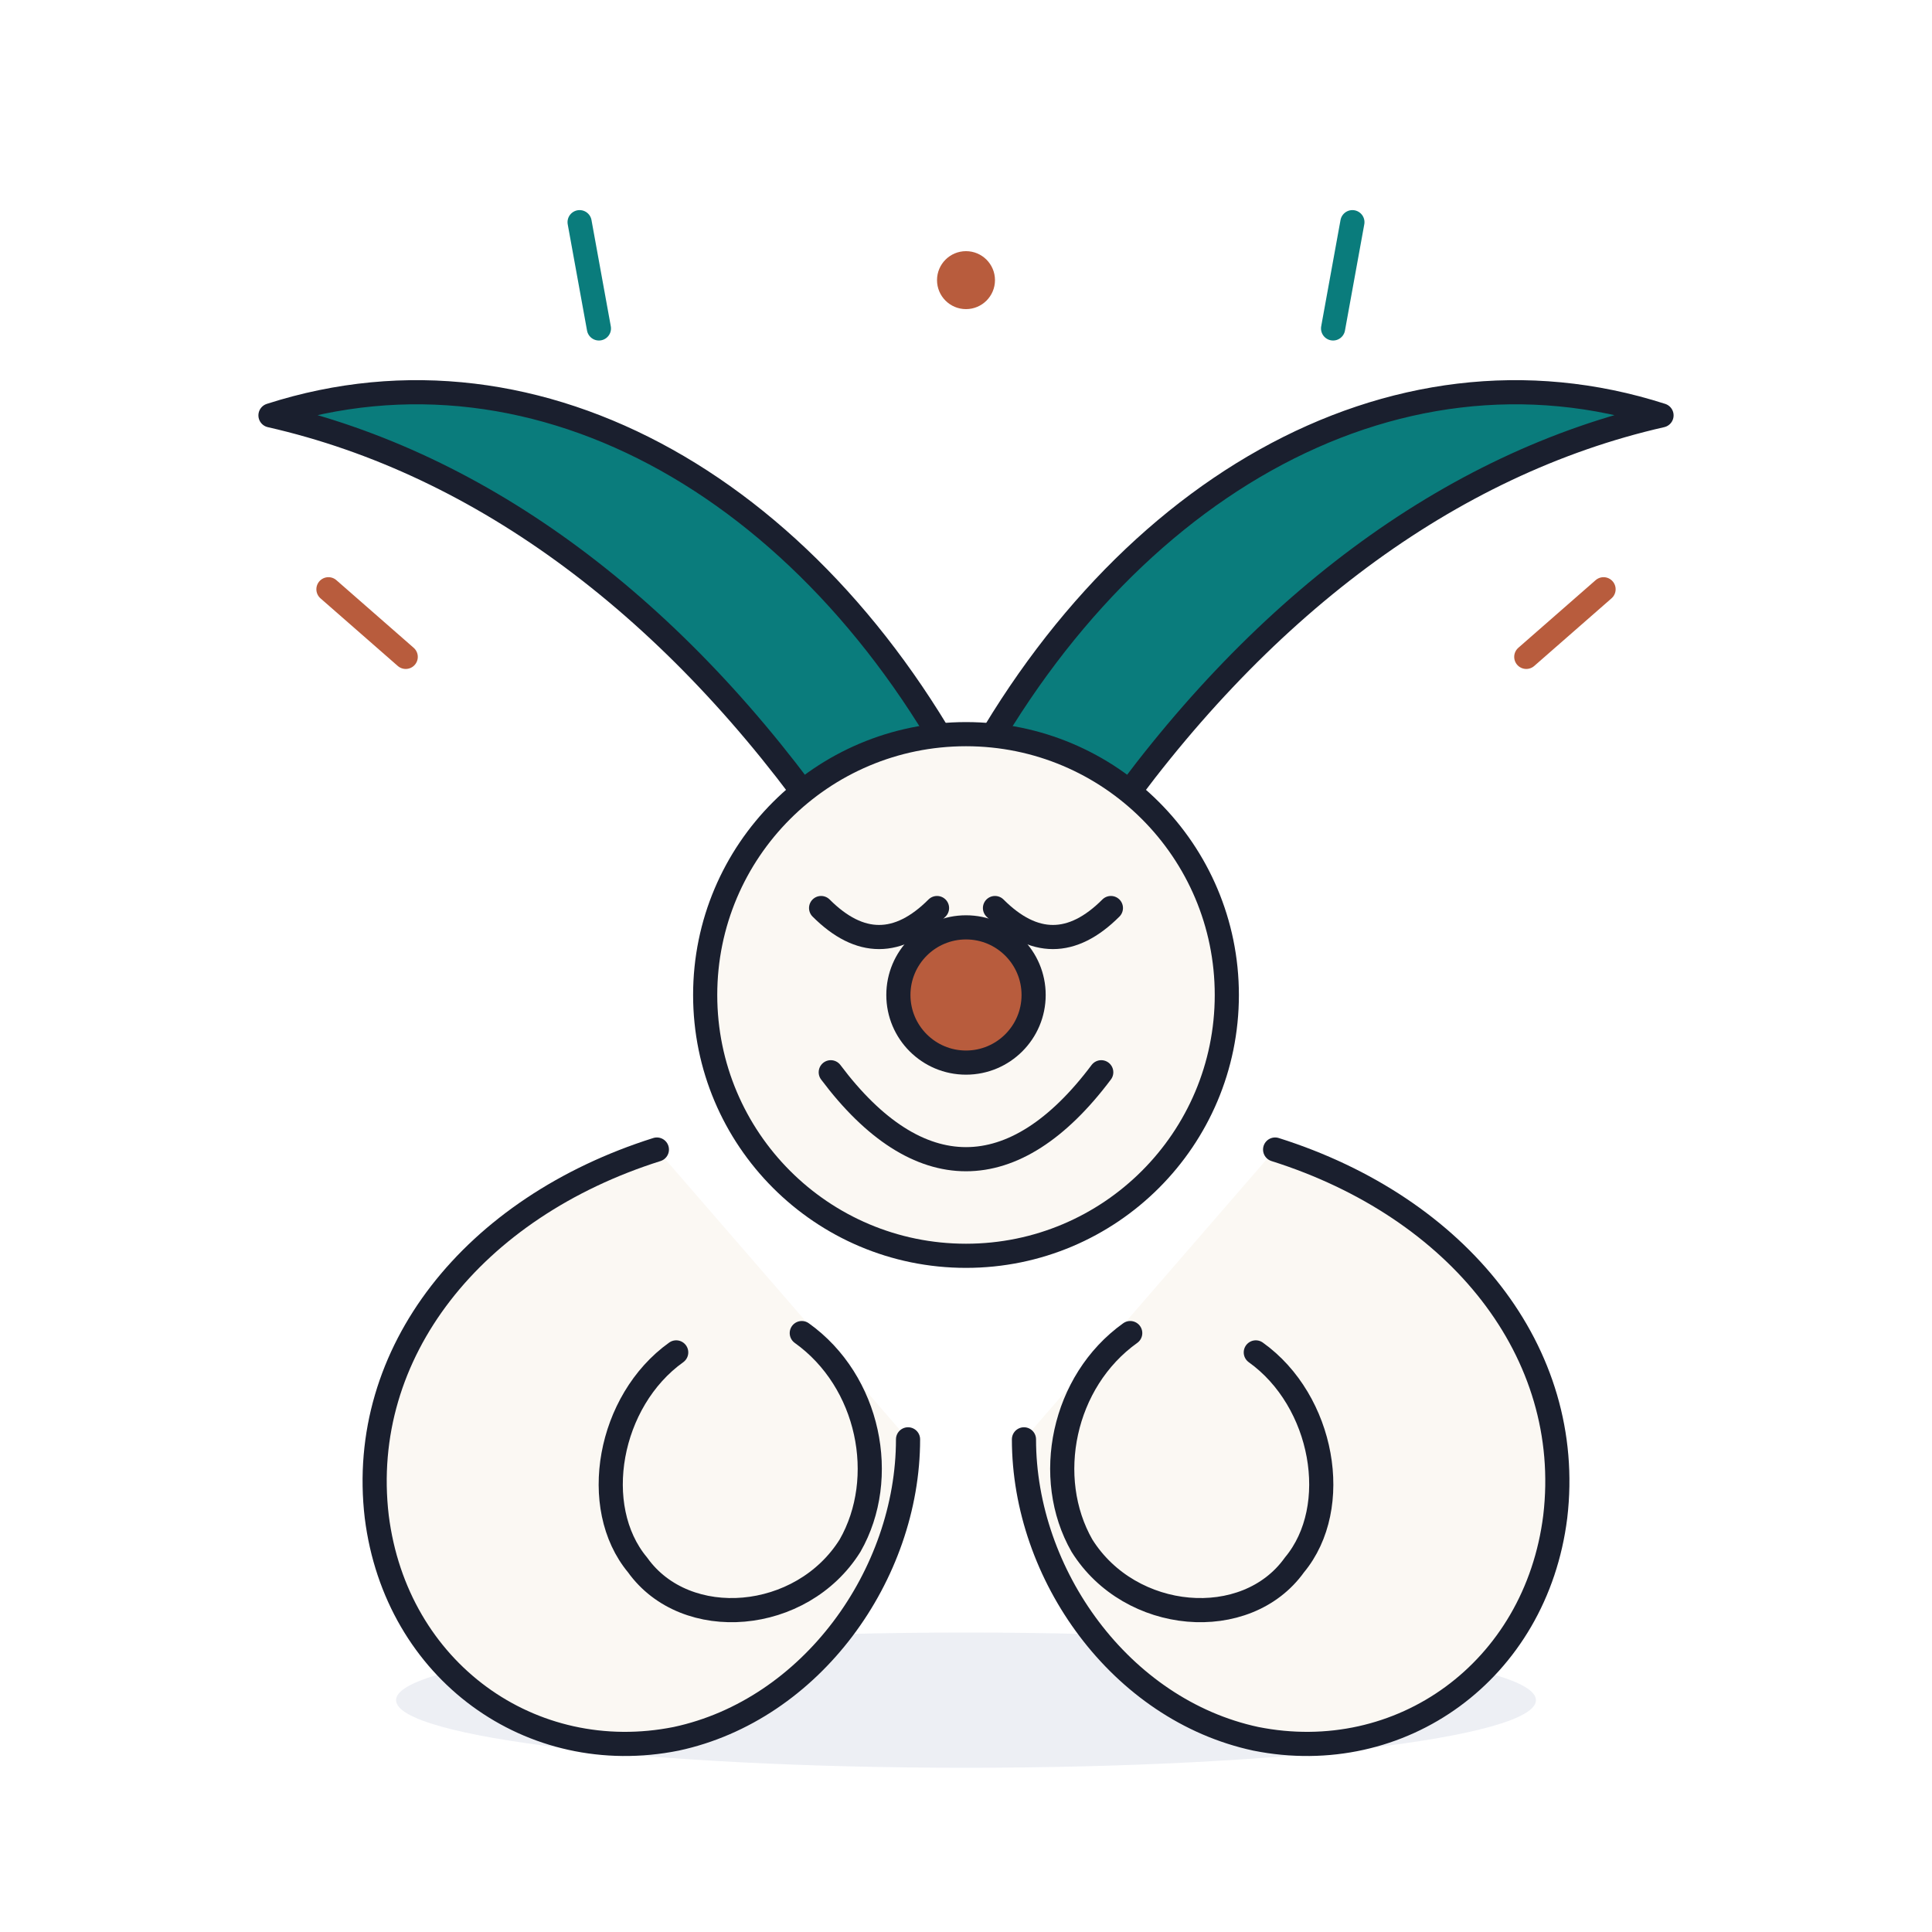
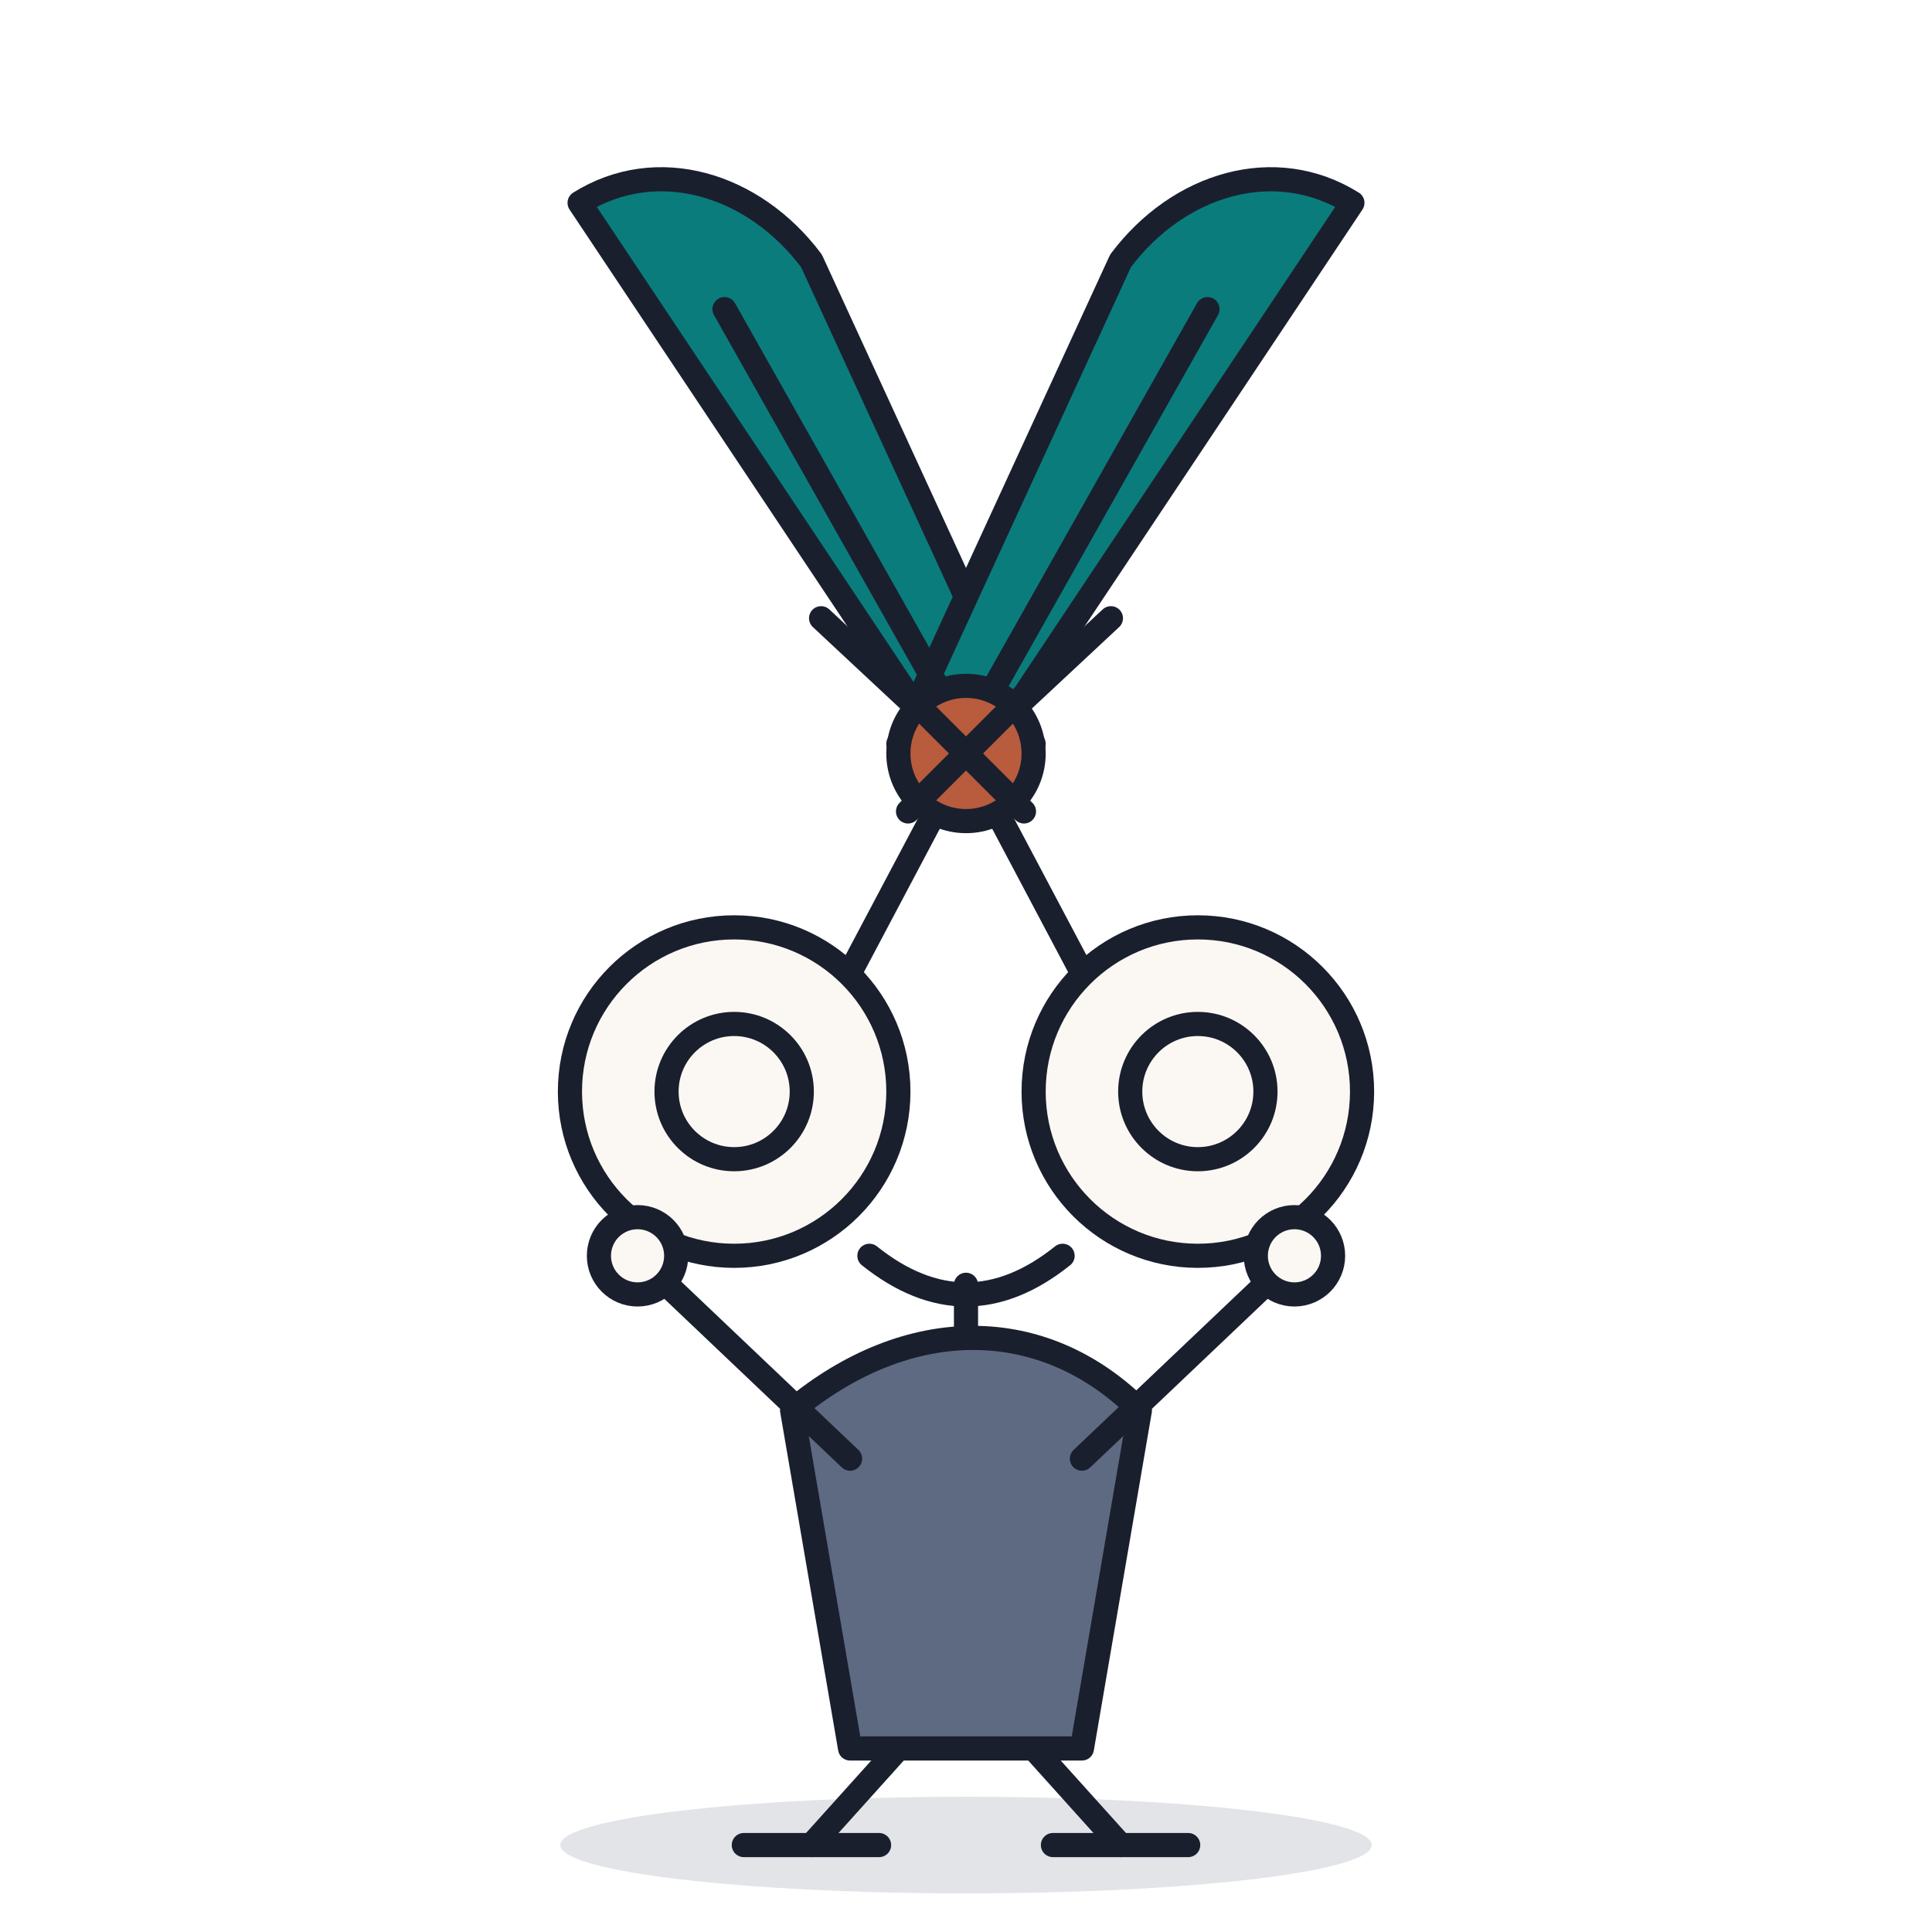
<svg xmlns="http://www.w3.org/2000/svg" width="200" height="200" viewBox="0 0 200 200" role="img" aria-labelledby="title desc">
+   <defs>
+     <g id="front-scissors-head" fill="none" stroke="#1a1f2e" stroke-width="2.5" stroke-linecap="round" stroke-linejoin="round">
+       <path d="M98 78 60 21c8-5 18-2 24 6l23 50Z" fill="#0a7c7c" />
+       <path d="M102 78 140 21c-8-5-18-2-24 6L93 77Z" fill="#0a7c7c" />
+       <path d="M97 71 75 32" />
+       <path d="M103 71 125 32" />
+       <path d="M85 64 100 78 118 112" />
+       <path d="M115 64 100 78 82 112" />
+       <circle cx="100" cy="78" r="7" fill="#b85c3d" />
+       <path d="M94 72 106 84" />
+       <path d="M106 72 94 84" />
+       <circle cx="76" cy="113" r="17" fill="#fbf8f3" />
+       <circle cx="124" cy="113" r="17" fill="#fbf8f3" />
+       <circle cx="76" cy="113" r="7" />
+       <circle cx="124" cy="113" r="7" />
+     </g>
+   </defs>
  <g fill="none" stroke="#1a1f2e" stroke-width="2.5" stroke-linecap="round" stroke-linejoin="round">
-     <ellipse cx="100" cy="176" rx="59" ry="7" fill="#e5e8f0" stroke="none" opacity=".7" />
-     <path d="M86 86C70 63 50 48 28 43c28-9 57 8 73 40" fill="#0a7c7c" />
-     <path d="M114 86c16-23 36-38 58-43-28-9-57 8-73 40" fill="#0a7c7c" />
-     <path d="M68 119c-19 6-31 21-29 38 2 16 16 26 31 23 14-3 24-17 24-31" fill="#fbf8f3" />
-     <path d="M132 119c19 6 31 21 29 38-2 16-16 26-31 23-14-3-24-17-24-31" fill="#fbf8f3" />
-     <path d="M70 140c-7 5-9 16-4 22 5 7 17 6 22-2 4-7 2-17-5-22" fill="none" />
-     <path d="M130 140c7 5 9 16 4 22-5 7-17 6-22-2-4-7-2-17 5-22" fill="none" />
-     <path d="M82 90c8 7 28 7 36 0" fill="none" />
-     <circle cx="100" cy="103" r="27" fill="#fbf8f3" />
-     <circle cx="100" cy="103" r="7" fill="#b85c3d" />
-     <path d="M85 94c4 4 8 4 12 0" fill="none" />
-     <path d="M103 94c4 4 8 4 12 0" fill="none" />
-     <path d="M86 111c9 12 19 12 28 0" fill="none" />
-     <path d="M42 68l-8-7" stroke="#b85c3d" />
-     <path d="M158 68l8-7" stroke="#b85c3d" />
-     <path d="M62 34l-2-11" stroke="#0a7c7c" />
-     <path d="M138 34l2-11" stroke="#0a7c7c" />
-     <circle cx="100" cy="29" r="3" fill="#b85c3d" stroke="none" />
+     <ellipse cx="100" cy="191" rx="42" ry="5" fill="#5e6a82" stroke="none" opacity=".18" />
+     <use href="#front-scissors-head" />
+     <path d="M90 130q10 8 20 0" />
+     <path d="M100 133v9" />
+     <path d="M82 146c12-10 26-10 36 0l-6 35H88Z" fill="#5e6a82" />
+     <path d="M88 151 68 132" />
+     <path d="M112 151 132 132" />
+     <circle cx="66" cy="130" r="4" fill="#fbf8f3" />
+     <circle cx="134" cy="130" r="4" fill="#fbf8f3" />
+     <path d="M93 181 84 191" />
+     <path d="M107 181 116 191" />
+     <path d="M77 191h14" />
+     <path d="M109 191h14" />
  </g>
</svg>
